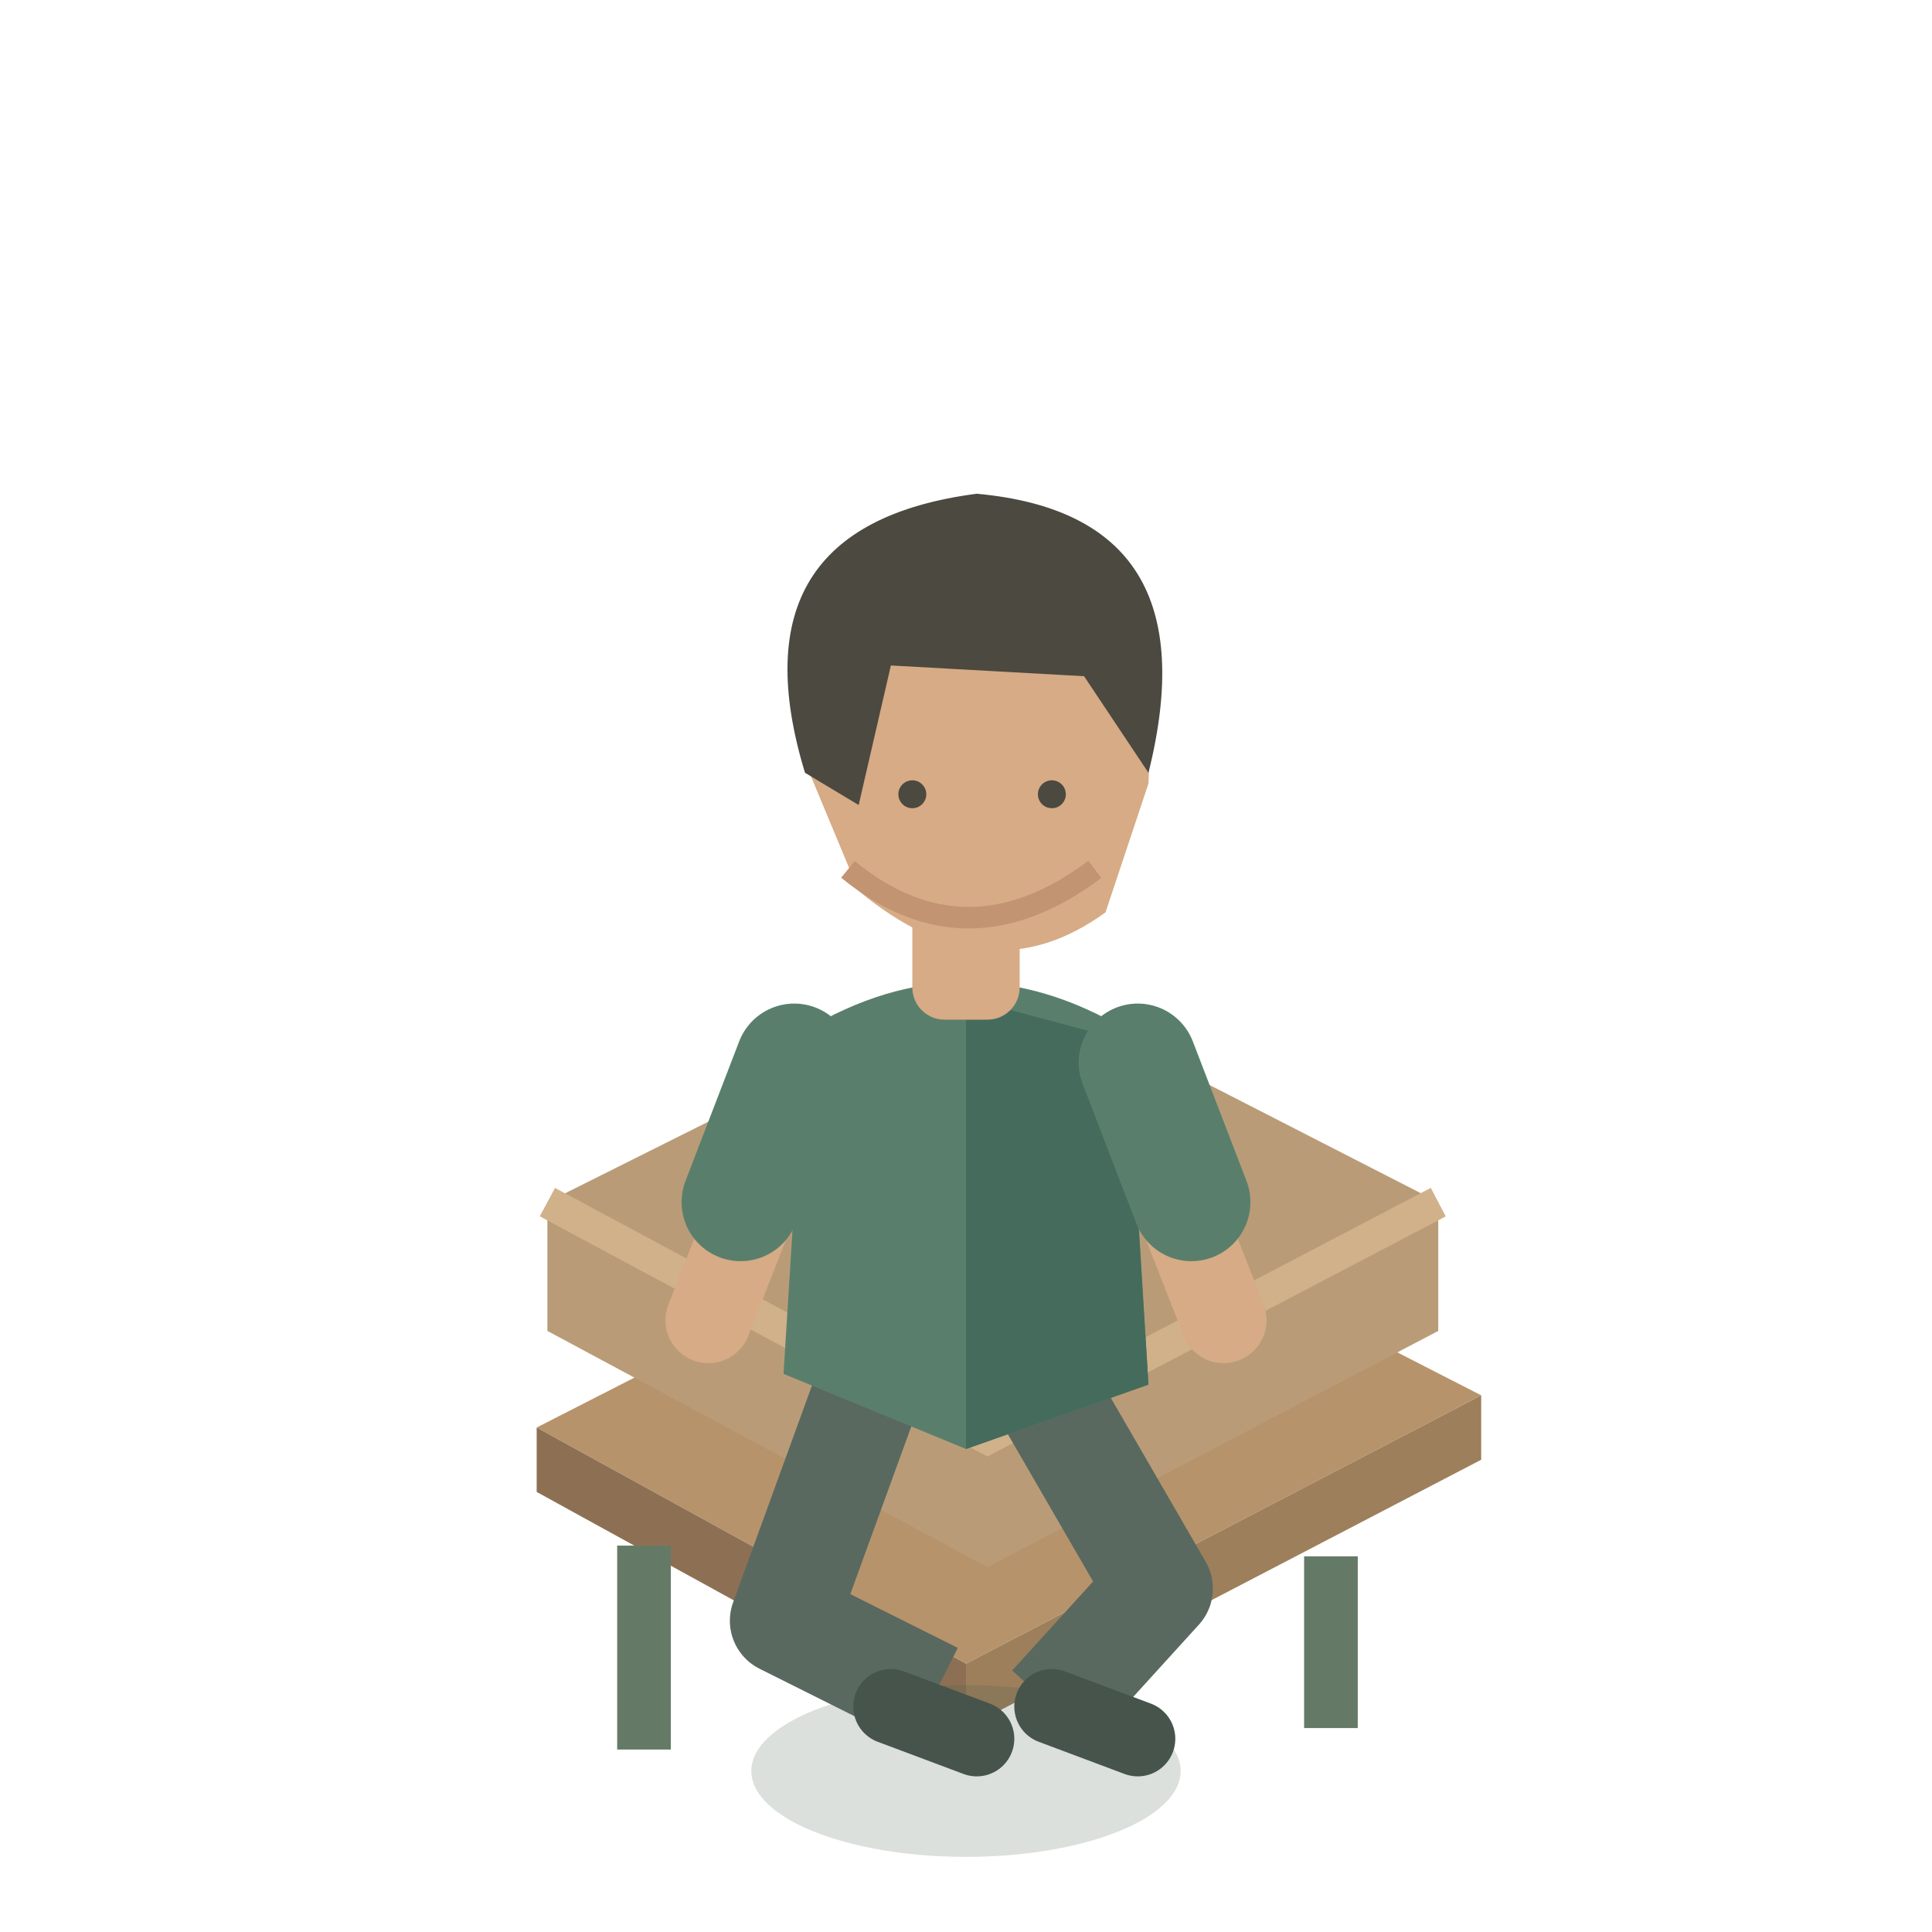
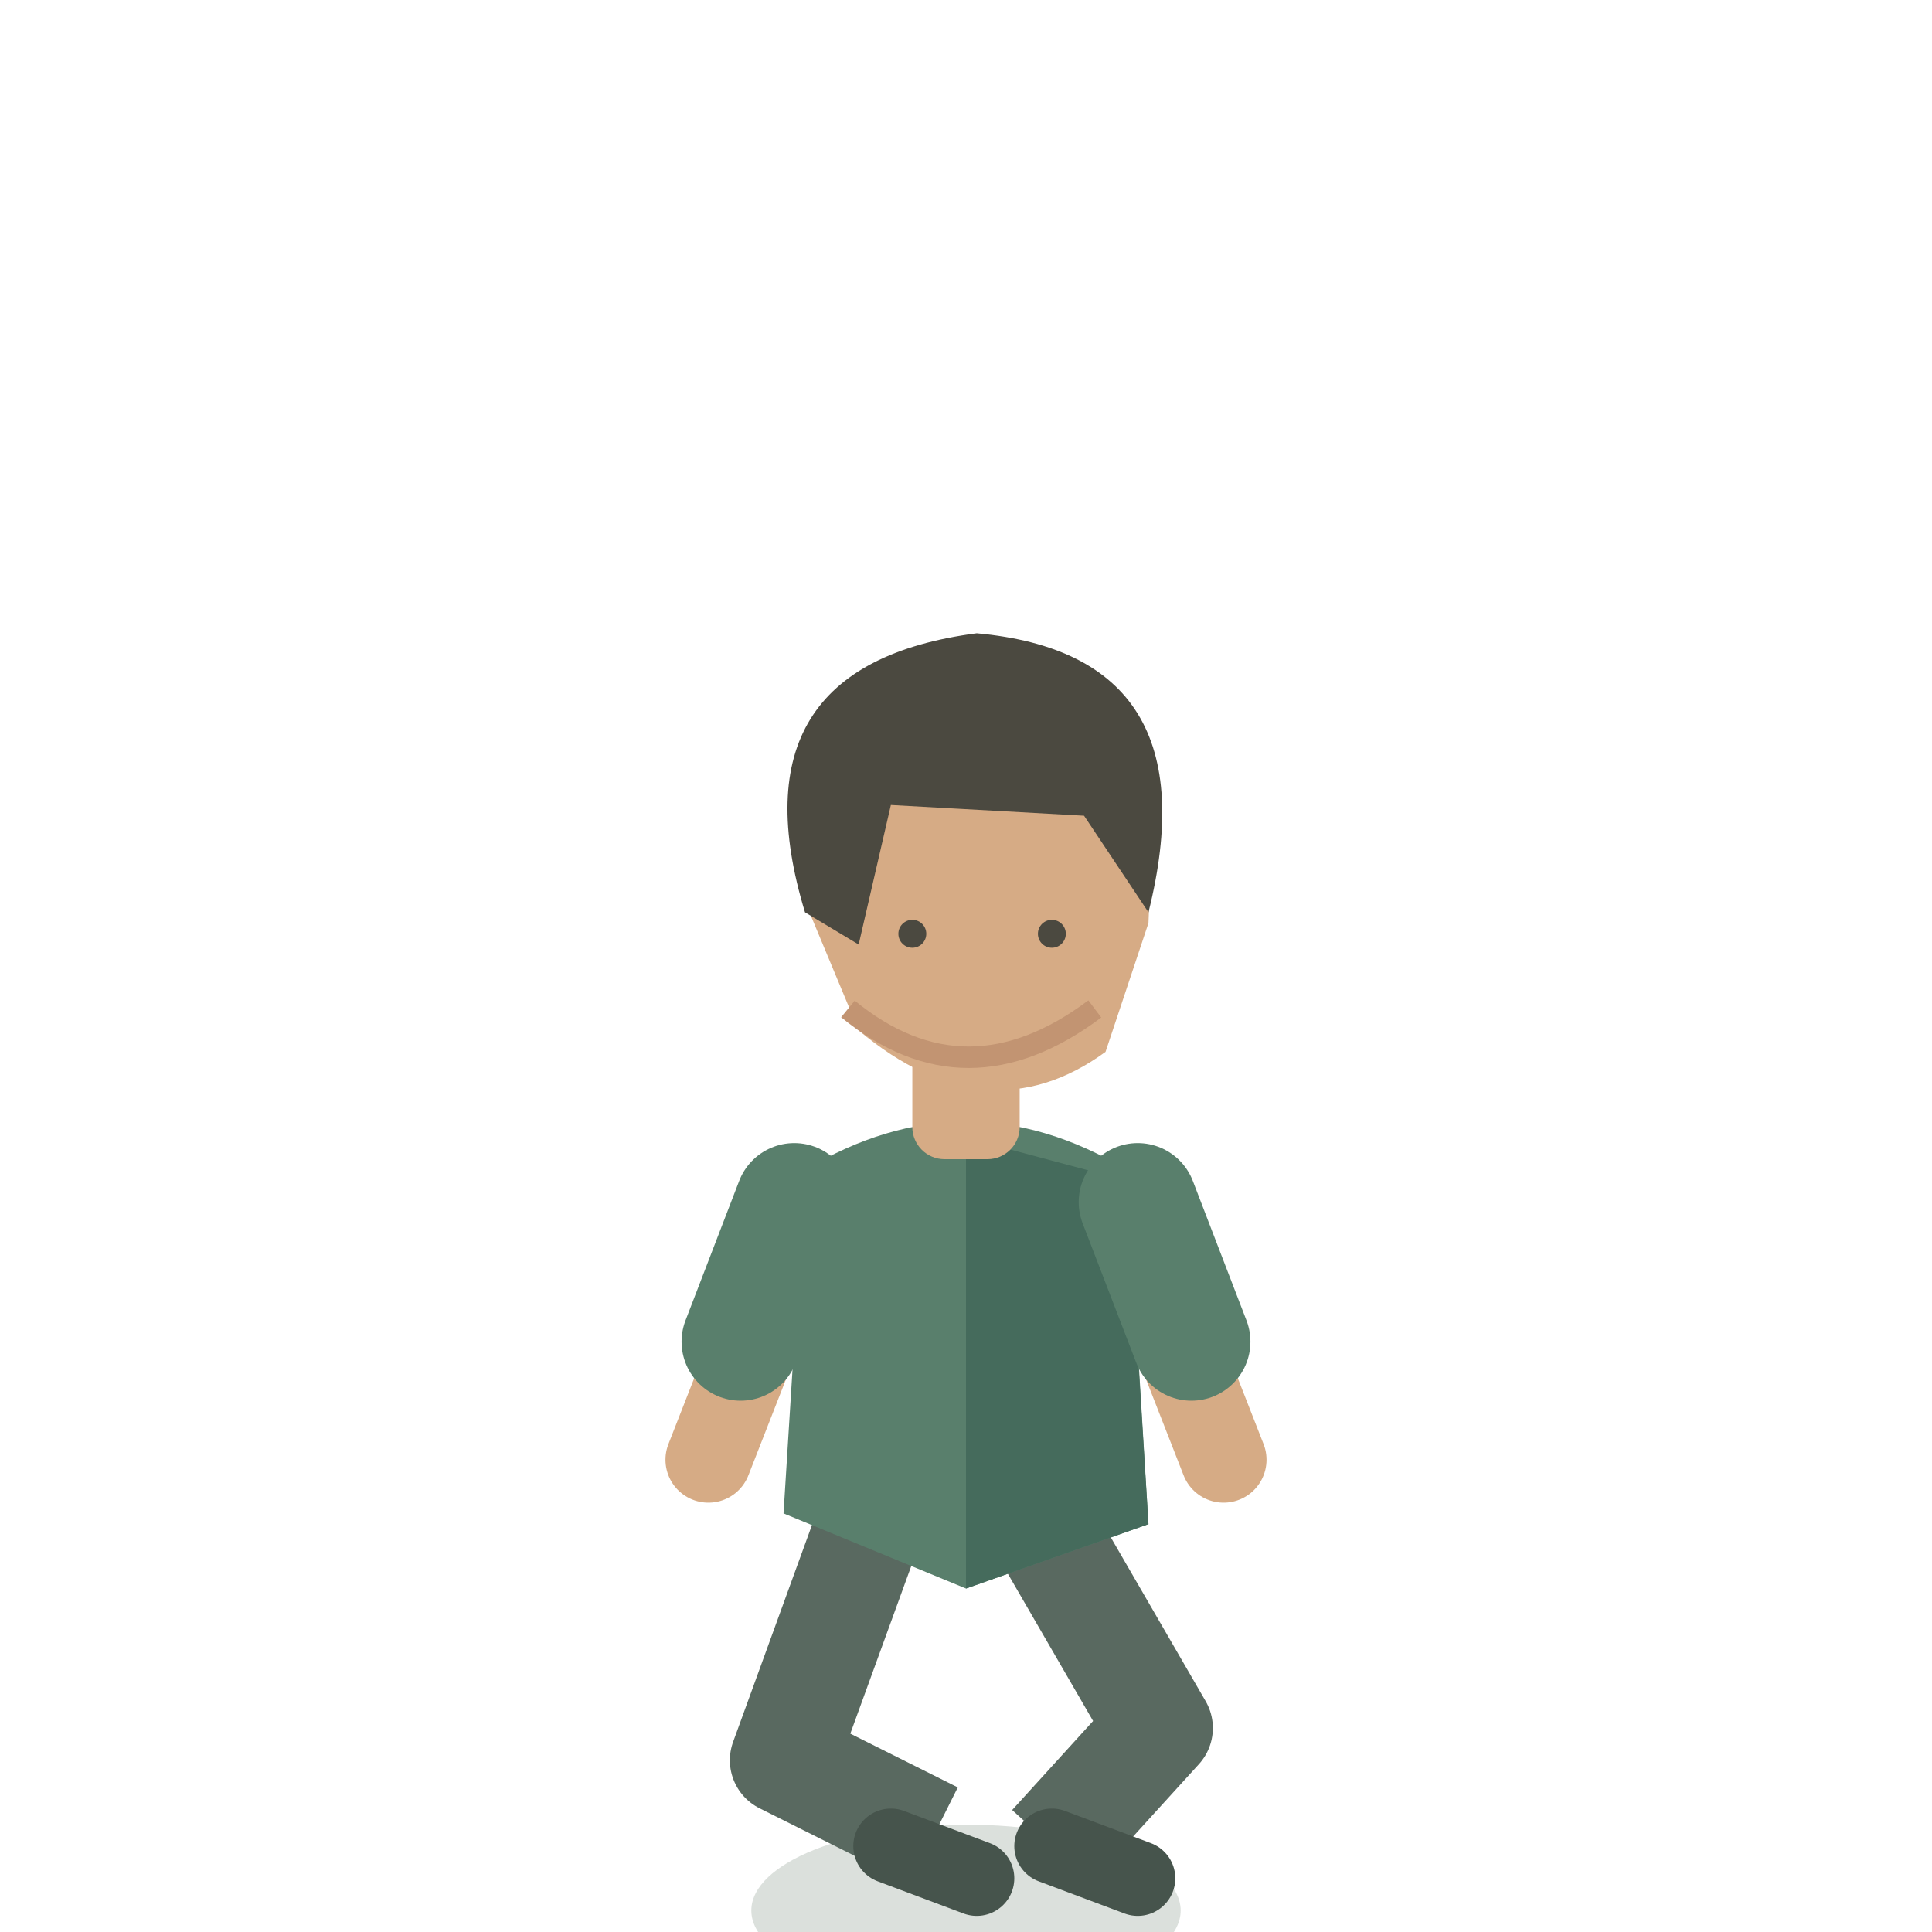
- <svg xmlns="http://www.w3.org/2000/svg" viewBox="-90 -145 180 180" role="img" aria-label="角色 · 職涯暫停">
-   <g transform="translate(0 -13)">
-     <g>
-       <path d="M-40 1L7-23L48-2L0 23Z" fill="#b7936b" />
-       <path d="M-40 1L0 23V29L-40 7Z" fill="#8d7054" />
-       <path d="M0 23L48-2V4L0 29Z" fill="#9d7f5c" />
-       <path d="M-30 12V31M34 13V29" stroke="#657a66" stroke-width="5" />
-       <path d="M-39-20L3-41L44-20V-8L2 14L-39-8Z" fill="#b99c77" />
-       <path d="M-39-20L2 2L44-20" stroke="#d0b18a" stroke-width="3" fill="none" />
-     </g>
-   </g>
-   <g transform="translate(0 -13)">
-     <g data-model="avatar-resting" transform="translate(0 26)">
-       <ellipse cy="7" rx="20" ry="8" fill="#425b4630" />
-       <path d="M-9-29L-17-7L-3 0M7-29L18-10L8 1" fill="none" stroke="#596960" stroke-width="10" stroke-linejoin="round" />
-       <path d="M-7 1L1 4M8 1L16 4" stroke="#46544c" stroke-width="7" stroke-linecap="round" />
-       <path d="M-15-62Q0-71 15-62L17-29L0-23L-17-30Z" fill="#597f6c" />
-       <path d="M0-65L15-61L17-29L0-23Z" fill="#456b5c" />
-       <path d="M-15-58L-24-35M15-58L24-35" stroke="#d6ab85" stroke-width="8" stroke-linecap="round" />
-       <path d="M-16-59L-21-46M16-59L21-46" stroke="#597f6c" stroke-width="11" stroke-linecap="round" />
-       <rect x="-5" y="-76" width="10" height="13" rx="3" fill="#d6ab85" />
-       <path d="M-15-87Q-16-104 0-105Q18-103 17-85L13-73Q2-65-10-75Z" fill="#d6ab85" />
-       <path d="M-15-86Q-22-109 1-112Q23-110 17-86L11-95L-7-96L-10-83Z" fill="#4b4940" />
-       <path d="M-11-77Q0-68 12-77" fill="none" stroke="#c29472" stroke-width="2" />
-       <circle cx="-5" cy="-84" r="1.3" fill="#4b4940" />
-       <circle cx="8" cy="-84" r="1.3" fill="#4b4940" />
-     </g>
+ <svg xmlns="http://www.w3.org/2000/svg" viewBox="-90 -145 180 180" width="180" height="180" role="img" aria-label="角色 · 職涯暫停">
+   <g data-model="avatar-resting" transform="translate(0 26)">
+     <ellipse cy="7" rx="20" ry="8" fill="#425b4630" />
+     <path d="M-9-29L-17-7L-3 0M7-29L18-10L8 1" fill="none" stroke="#596960" stroke-width="10" stroke-linejoin="round" />
+     <path d="M-7 1L1 4M8 1L16 4" stroke="#46544c" stroke-width="7" stroke-linecap="round" />
+     <path d="M-15-62Q0-71 15-62L17-29L0-23L-17-30Z" fill="#597f6c" />
+     <path d="M0-65L15-61L17-29L0-23Z" fill="#456b5c" />
+     <path d="M-15-58L-24-35M15-58L24-35" stroke="#d6ab85" stroke-width="8" stroke-linecap="round" />
+     <path d="M-16-59L-21-46M16-59L21-46" stroke="#597f6c" stroke-width="11" stroke-linecap="round" />
+     <rect x="-5" y="-76" width="10" height="13" rx="3" fill="#d6ab85" />
+     <path d="M-15-87Q-16-104 0-105Q18-103 17-85L13-73Q2-65-10-75Z" fill="#d6ab85" />
+     <path d="M-15-86Q-22-109 1-112Q23-110 17-86L11-95L-7-96L-10-83Z" fill="#4b4940" />
+     <path d="M-11-77Q0-68 12-77" fill="none" stroke="#c29472" stroke-width="2" />
+     <circle cx="-5" cy="-84" r="1.3" fill="#4b4940" />
+     <circle cx="8" cy="-84" r="1.3" fill="#4b4940" />
  </g>
</svg>
